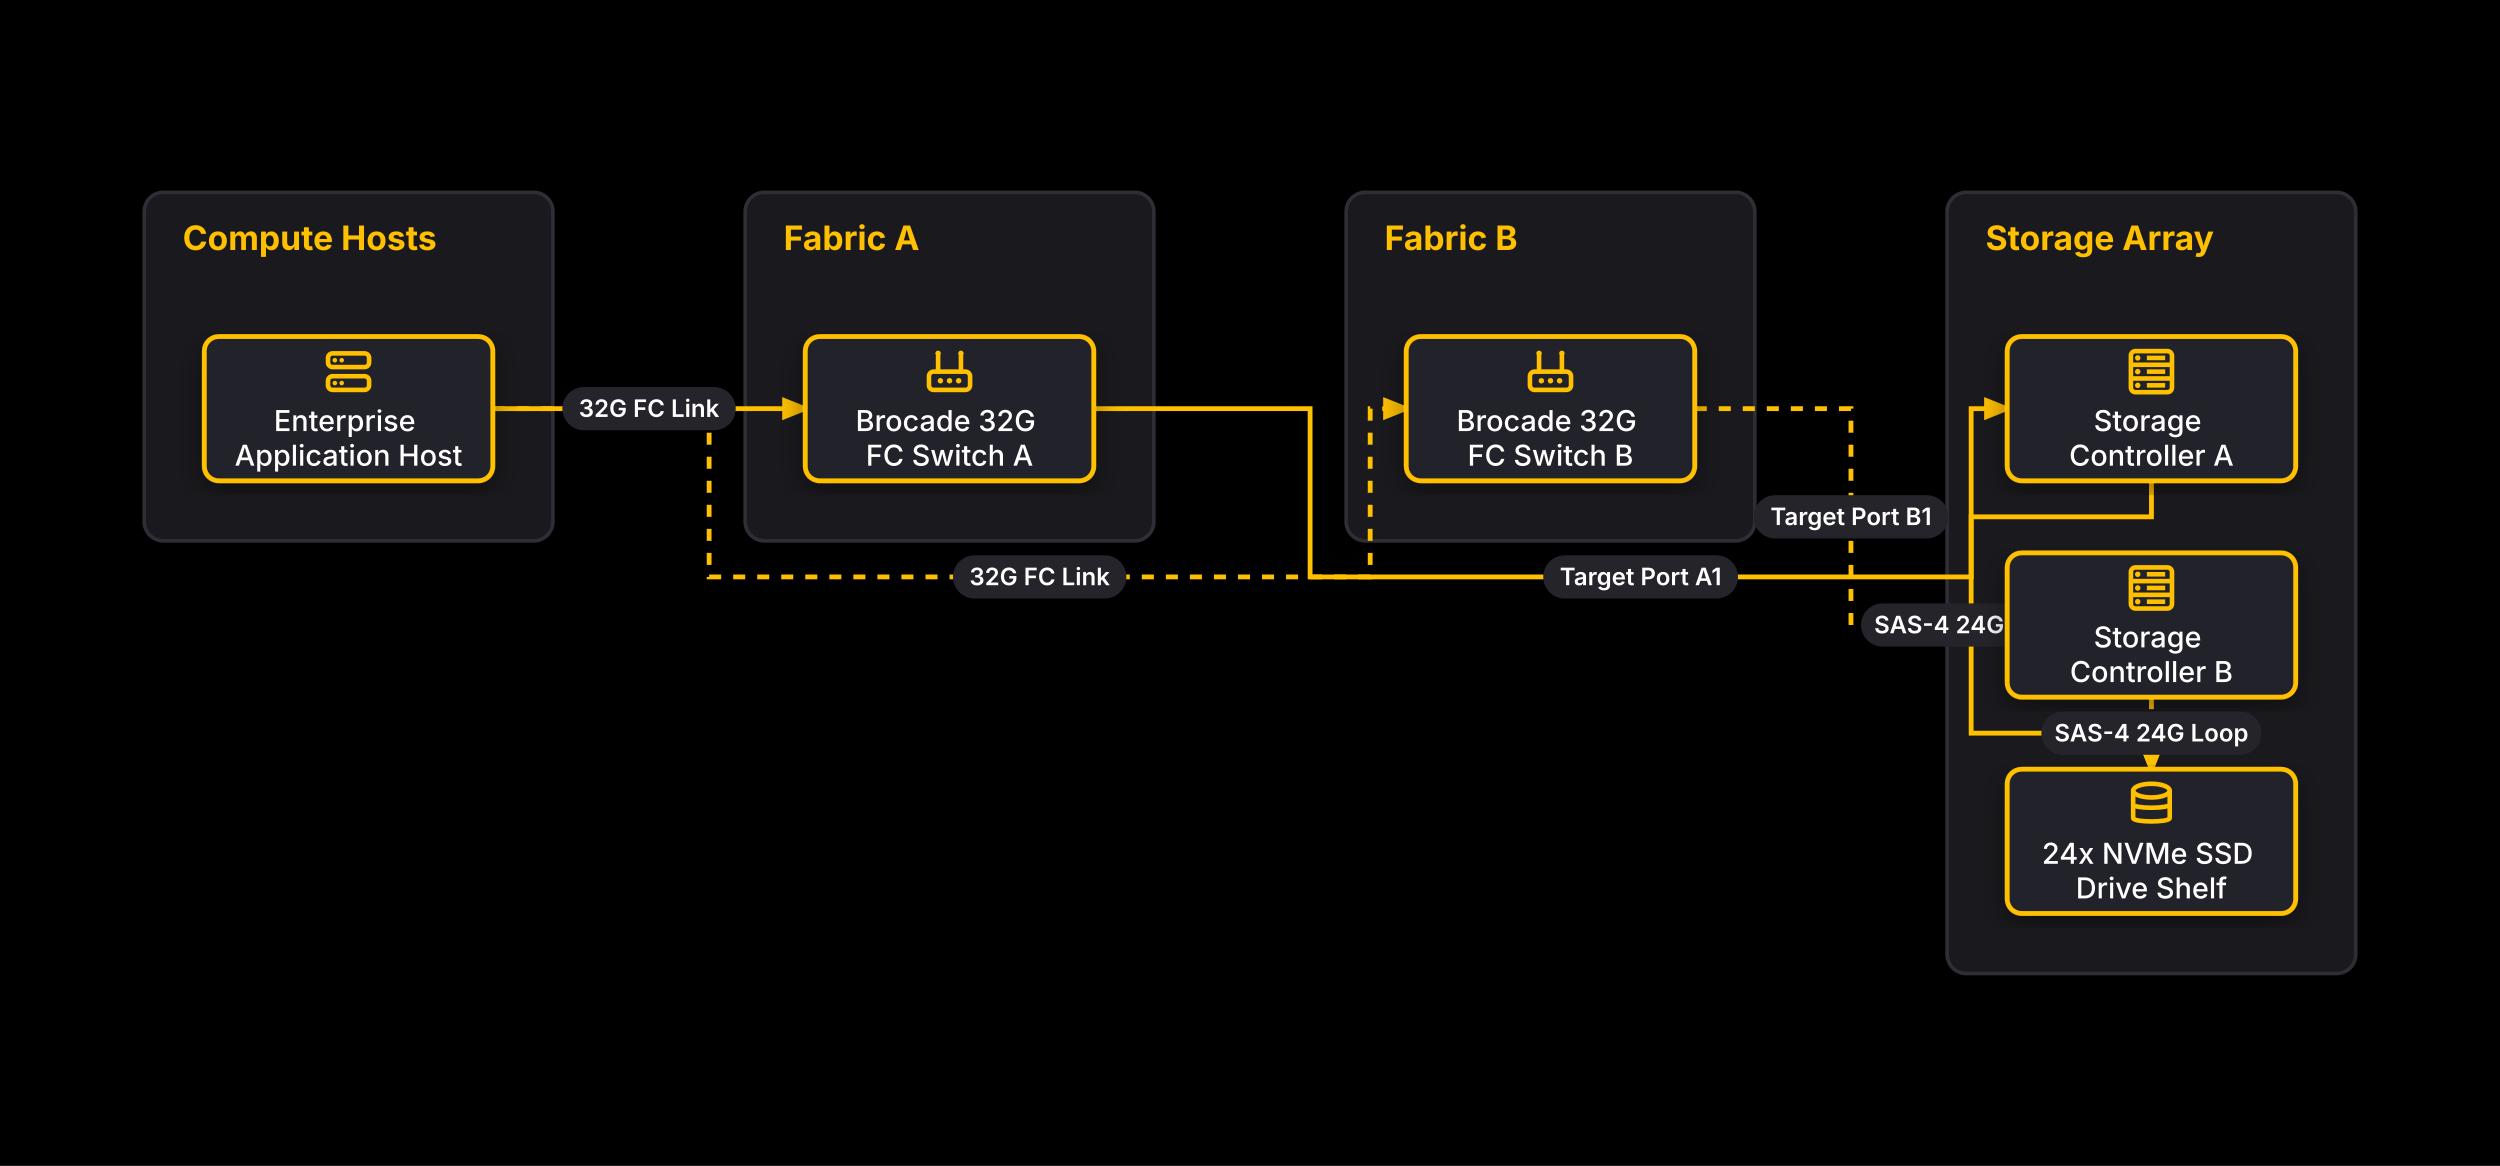
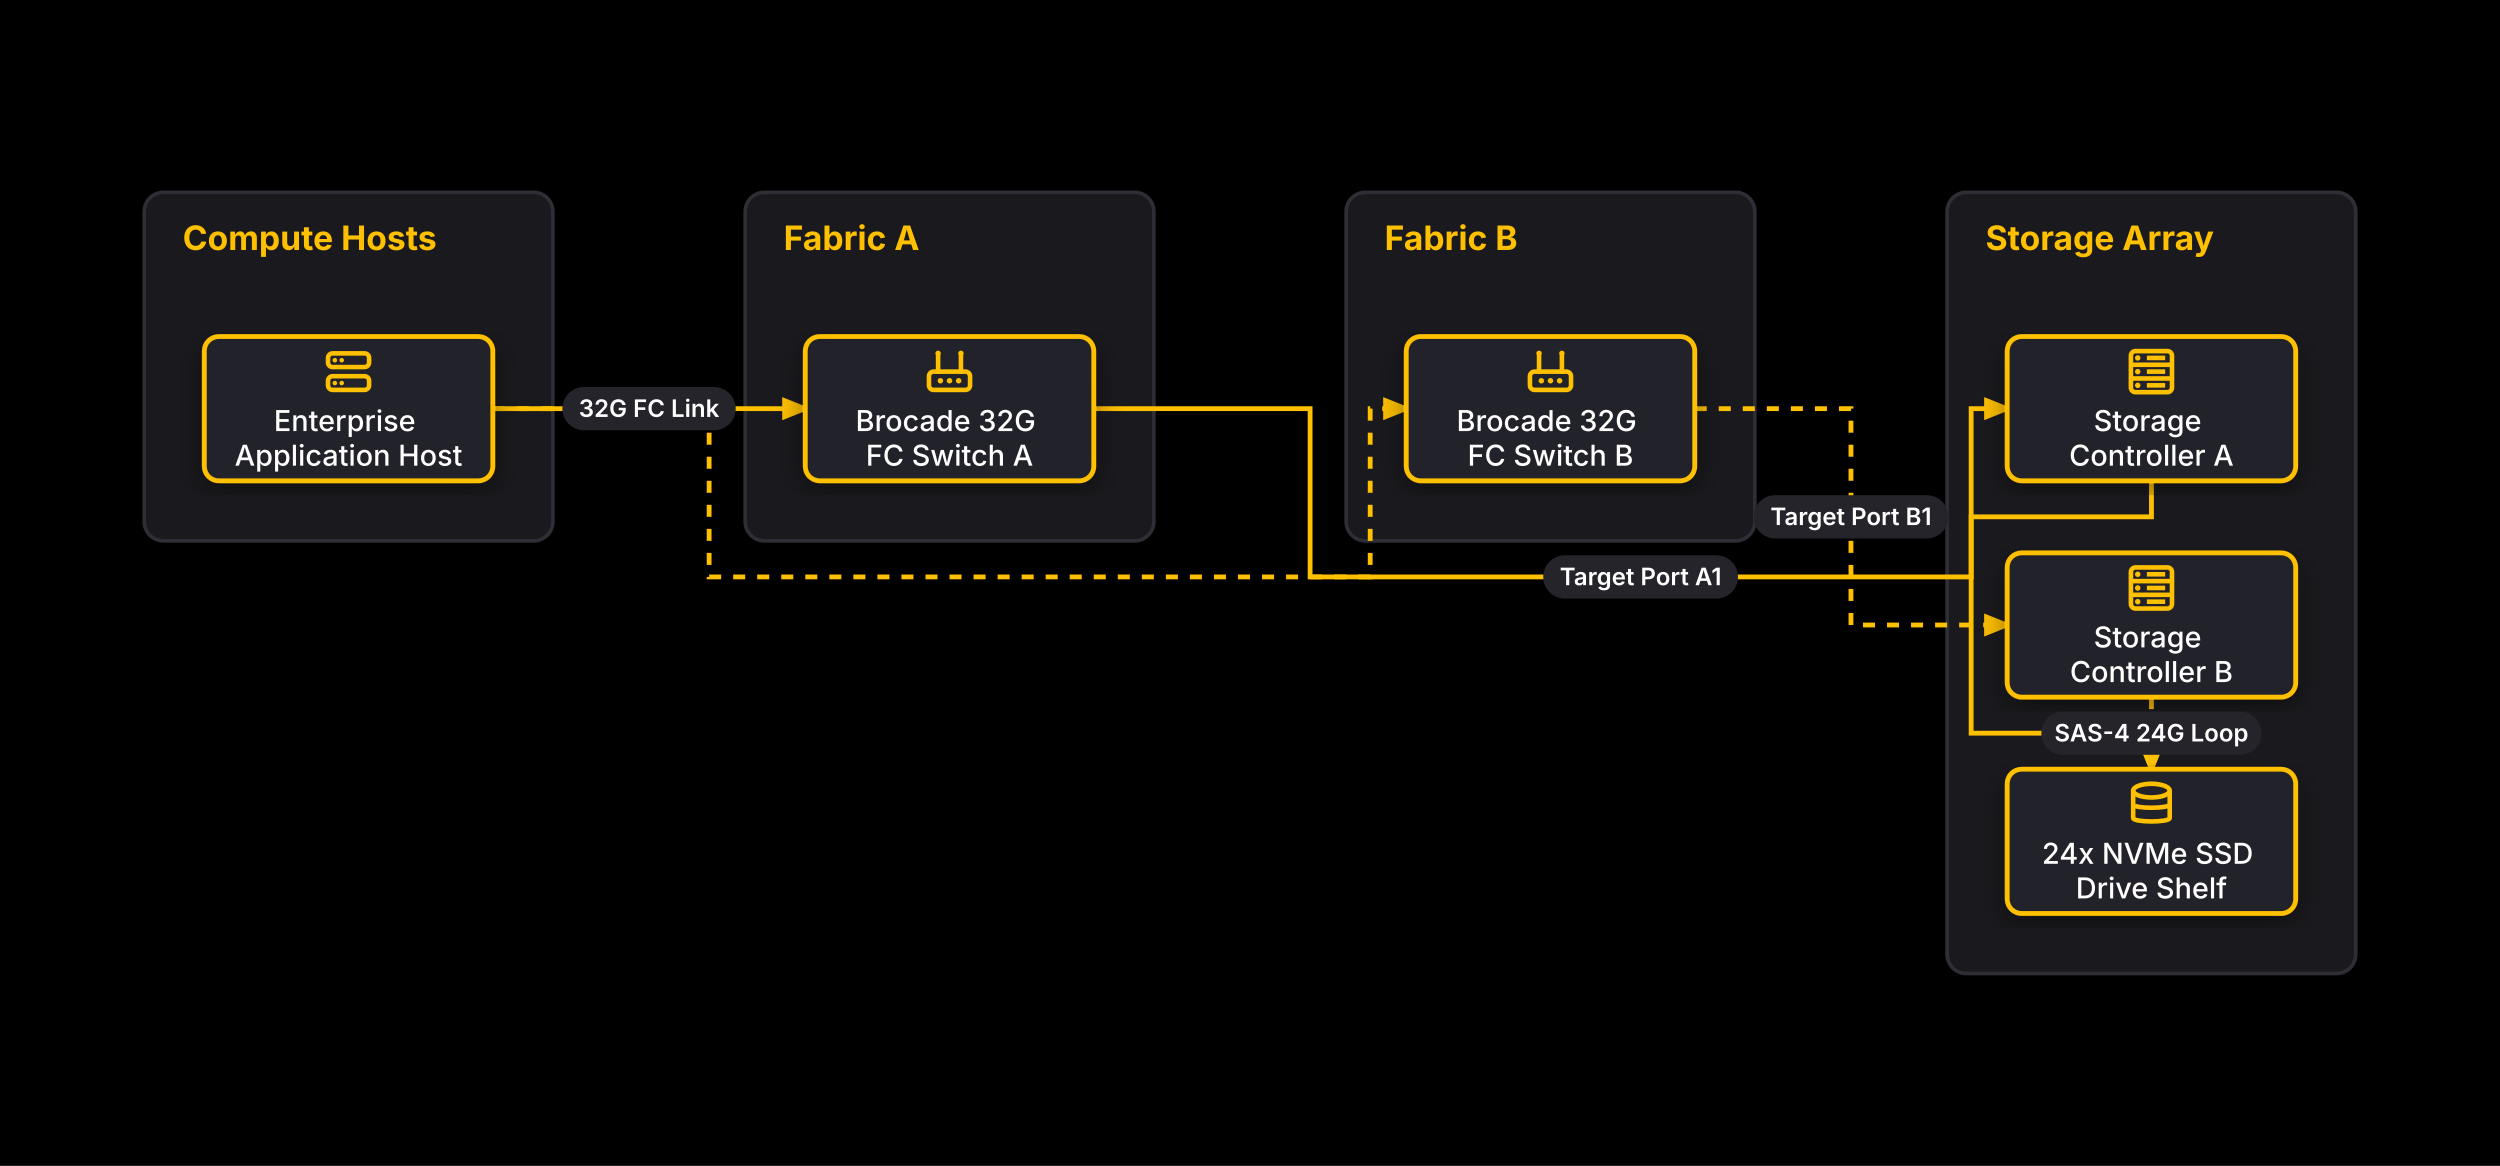
<svg xmlns="http://www.w3.org/2000/svg" viewBox="0 0 1040 485" width="1040" height="485">
  <defs>
    <marker id="arrow" viewBox="0 0 10 10" refX="8" refY="5" markerWidth="6" markerHeight="6" orient="auto-start-reverse">
      <path d="M 0 1 L 10 5 L 0 9 z" fill="#FFC000" />
    </marker>
    <marker id="arrow-tail" viewBox="0 0 10 10" refX="2" refY="5" markerWidth="6" markerHeight="6" orient="auto">
      <path d="M 10 1 L 0 5 L 10 9 z" fill="#FFC000" />
    </marker>
    <filter id="shadow" x="-10%" y="-10%" width="120%" height="120%">
      <feDropShadow dx="0" dy="4" stdDeviation="6" flood-color="#000000" flood-opacity="0.4" />
    </filter>
  </defs>
  <rect width="100%" height="100%" fill="#000000" />
  <g id="group_1">
    <rect x="60.0" y="80.0" width="170.0" height="145.0" rx="8" fill="#1A1A1E" stroke="#2E2E36" stroke-width="1.5" />
    <text x="76" y="104" fill="#FFC000" font-family="Inter, -apple-system, BlinkMacSystemFont, 'Segoe UI', Roboto, sans-serif" font-size="14" font-weight="700" text-anchor="start">Compute Hosts</text>
  </g>
  <g id="group_2">
    <rect x="310.0" y="80.0" width="170.0" height="145.0" rx="8" fill="#1A1A1E" stroke="#2E2E36" stroke-width="1.5" />
    <text x="326" y="104" fill="#FFC000" font-family="Inter, -apple-system, BlinkMacSystemFont, 'Segoe UI', Roboto, sans-serif" font-size="14" font-weight="700" text-anchor="start">Fabric A</text>
  </g>
  <g id="group_3">
    <rect x="560.0" y="80.0" width="170.0" height="145.0" rx="8" fill="#1A1A1E" stroke="#2E2E36" stroke-width="1.5" />
    <text x="576" y="104" fill="#FFC000" font-family="Inter, -apple-system, BlinkMacSystemFont, 'Segoe UI', Roboto, sans-serif" font-size="14" font-weight="700" text-anchor="start">Fabric B</text>
  </g>
  <g id="group_4">
    <rect x="810.0" y="80.0" width="170.0" height="325.0" rx="8" fill="#1A1A1E" stroke="#2E2E36" stroke-width="1.5" />
    <text x="826" y="104" fill="#FFC000" font-family="Inter, -apple-system, BlinkMacSystemFont, 'Segoe UI', Roboto, sans-serif" font-size="14" font-weight="700" text-anchor="start">Storage Array</text>
  </g>
  <path d="M 205.0 170.0 L 335.0 170.0" fill="none" stroke="#FFC000" stroke-width="2" marker-end="url(#arrow)" />
  <path d="M 205.0 170.0 L 295.0 170.0 L 295.0 240.0 L 570.0 240.0 L 570.0 170.0 L 585.0 170.0" fill="none" stroke="#FFC000" stroke-width="2" stroke-dasharray="5,5" marker-end="url(#arrow)" />
  <path d="M 455.0 170.0 L 545.0 170.0 L 545.0 240.0 L 820.0 240.0 L 820.0 170.0 L 835.0 170.0" fill="none" stroke="#FFC000" stroke-width="2" marker-end="url(#arrow)" />
  <path d="M 705.0 170.0 L 770.0 170.0 L 770.0 260.0 L 835.0 260.0" fill="none" stroke="#FFC000" stroke-width="2" stroke-dasharray="5,5" marker-end="url(#arrow)" />
  <path d="M 895.0 200.0 L 895.0 215.0 L 820.0 215.0 L 820.0 305.0 L 895.0 305.0 L 895.0 320.0" fill="none" stroke="#FFC000" stroke-width="2" marker-end="url(#arrow)" />
  <path d="M 895.0 290.0 L 895.0 320.0" fill="none" stroke="#FFC000" stroke-width="2" stroke-dasharray="5,5" marker-end="url(#arrow)" />
  <g class="badge">
    <rect x="233.934" y="161.0" width="72.133" height="18.0" rx="9.0" fill="#24242A" />
    <text x="270" y="173.44" fill="#FFFFFF" font-family="Inter, -apple-system, BlinkMacSystemFont, 'Segoe UI', Roboto, sans-serif" font-size="10" font-weight="600" text-anchor="middle">32G FC Link</text>
  </g>
  <g class="badge">
-     <rect x="396.434" y="231.0" width="72.133" height="18.0" rx="9.0" fill="#24242A" />
-     <text x="432.5" y="243.44" fill="#FFFFFF" font-family="Inter, -apple-system, BlinkMacSystemFont, 'Segoe UI', Roboto, sans-serif" font-size="10" font-weight="600" text-anchor="middle">32G FC Link</text>
-   </g>
-   <g class="badge">
    <rect x="641.985" y="231.0" width="81.029" height="18.0" rx="9.0" fill="#24242A" />
    <text x="682.5" y="243.44" fill="#FFFFFF" font-family="Inter, -apple-system, BlinkMacSystemFont, 'Segoe UI', Roboto, sans-serif" font-size="10" font-weight="600" text-anchor="middle">Target Port A1</text>
  </g>
  <g class="badge">
    <rect x="729.485" y="206.0" width="81.029" height="18.0" rx="9.0" fill="#24242A" />
    <text x="770" y="218.44" fill="#FFFFFF" font-family="Inter, -apple-system, BlinkMacSystemFont, 'Segoe UI', Roboto, sans-serif" font-size="10" font-weight="600" text-anchor="middle">Target Port B1</text>
-   </g>
-   <g class="badge">
-     <rect x="774.197" y="251.0" width="91.605" height="18.0" rx="9.0" fill="#24242A" />
-     <text x="820" y="263.44" fill="#FFFFFF" font-family="Inter, -apple-system, BlinkMacSystemFont, 'Segoe UI', Roboto, sans-serif" font-size="10" font-weight="600" text-anchor="middle">SAS-4 24G Loop</text>
  </g>
  <g class="badge">
    <rect x="849.197" y="296.0" width="91.605" height="18.0" rx="9.0" fill="#24242A" />
    <text x="895" y="308.44" fill="#FFFFFF" font-family="Inter, -apple-system, BlinkMacSystemFont, 'Segoe UI', Roboto, sans-serif" font-size="10" font-weight="600" text-anchor="middle">SAS-4 24G Loop</text>
  </g>
  <g id="host_app" filter="url(#shadow)">
    <rect x="85.0" y="140.0" width="120.0" height="60.0" rx="6.0" fill="#24242A" stroke="#FFC000" stroke-width="2.0" />
    <g class="icon icon-server" transform="translate(133.6, 143.2) scale(0.95)">
      <rect x="3" y="4" width="18" height="6" rx="2" fill="none" stroke="#FFC000" stroke-width="2.0" />
      <rect x="3" y="14" width="18" height="6" rx="2" fill="none" stroke="#FFC000" stroke-width="2.0" />
      <circle cx="6" cy="7" r="1" fill="#FFC000" />
      <circle cx="9" cy="7" r="1" fill="#FFC000" />
      <circle cx="6" cy="17" r="1" fill="#FFC000" />
      <circle cx="9" cy="17" r="1" fill="#FFC000" />
    </g>
    <text x="145" y="179.33" text-anchor="middle" fill="#FFFFFF" font-family="Inter, -apple-system, BlinkMacSystemFont, 'Segoe UI', Roboto, sans-serif" font-size="12" font-weight="500">
      <tspan x="145" dy="0">Enterprise</tspan>
      <tspan x="145" dy="14.4">Application Host</tspan>
    </text>
  </g>
  <g id="fc_switch_a" filter="url(#shadow)">
    <rect x="335.0" y="140.0" width="120.0" height="60.0" rx="6.0" fill="#24242A" stroke="#FFC000" stroke-width="2.0" />
    <g class="icon icon-router" transform="translate(383.6, 143.2) scale(0.95)">
      <rect x="3" y="12" width="18" height="8" rx="2" fill="none" stroke="#FFC000" stroke-width="2.0" />
      <line x1="7" y1="12" x2="7" y2="5" stroke="#FFC000" stroke-width="2.0" stroke-linecap="round" />
      <line x1="17" y1="12" x2="17" y2="5" stroke="#FFC000" stroke-width="2.0" stroke-linecap="round" />
      <circle cx="7" cy="4" r="1.2" fill="#FFC000" />
      <circle cx="17" cy="4" r="1.2" fill="#FFC000" />
      <circle cx="8" cy="16" r="1.2" fill="#FFC000" />
      <circle cx="12" cy="16" r="1.2" fill="#FFC000" />
      <circle cx="16" cy="16" r="1.2" fill="#FFC000" />
    </g>
    <text x="395" y="179.33" text-anchor="middle" fill="#FFFFFF" font-family="Inter, -apple-system, BlinkMacSystemFont, 'Segoe UI', Roboto, sans-serif" font-size="12" font-weight="500">
      <tspan x="395" dy="0">Brocade 32G</tspan>
      <tspan x="395" dy="14.4">FC Switch A</tspan>
    </text>
  </g>
  <g id="fc_switch_b" filter="url(#shadow)">
    <rect x="585.0" y="140.0" width="120.0" height="60.0" rx="6.0" fill="#24242A" stroke="#FFC000" stroke-width="2.0" />
    <g class="icon icon-router" transform="translate(633.6, 143.2) scale(0.95)">
      <rect x="3" y="12" width="18" height="8" rx="2" fill="none" stroke="#FFC000" stroke-width="2.0" />
      <line x1="7" y1="12" x2="7" y2="5" stroke="#FFC000" stroke-width="2.0" stroke-linecap="round" />
      <line x1="17" y1="12" x2="17" y2="5" stroke="#FFC000" stroke-width="2.0" stroke-linecap="round" />
      <circle cx="7" cy="4" r="1.2" fill="#FFC000" />
      <circle cx="17" cy="4" r="1.2" fill="#FFC000" />
      <circle cx="8" cy="16" r="1.2" fill="#FFC000" />
      <circle cx="12" cy="16" r="1.2" fill="#FFC000" />
      <circle cx="16" cy="16" r="1.2" fill="#FFC000" />
    </g>
    <text x="645" y="179.33" text-anchor="middle" fill="#FFFFFF" font-family="Inter, -apple-system, BlinkMacSystemFont, 'Segoe UI', Roboto, sans-serif" font-size="12" font-weight="500">
      <tspan x="645" dy="0">Brocade 32G</tspan>
      <tspan x="645" dy="14.4">FC Switch B</tspan>
    </text>
  </g>
  <g id="ctrl_a" filter="url(#shadow)">
    <rect x="835.0" y="140.0" width="120.0" height="60.0" rx="6.0" fill="#24242A" stroke="#FFC000" stroke-width="2.0" />
    <g class="icon icon-storage_array" transform="translate(883.6, 143.2) scale(0.95)">
      <rect x="3" y="3" width="18" height="18" rx="2" fill="none" stroke="#FFC000" stroke-width="2.0" />
      <line x1="3" y1="9" x2="21" y2="9" stroke="#FFC000" stroke-width="2.0" />
      <line x1="3" y1="15" x2="21" y2="15" stroke="#FFC000" stroke-width="2.0" />
      <circle cx="6" cy="6" r="1.2" fill="#FFC000" />
      <circle cx="6" cy="12" r="1.2" fill="#FFC000" />
      <circle cx="6" cy="18" r="1.2" fill="#FFC000" />
      <line x1="10" y1="6" x2="18" y2="6" stroke="#FFC000" stroke-width="2.0" />
      <line x1="10" y1="12" x2="18" y2="12" stroke="#FFC000" stroke-width="2.0" />
      <line x1="10" y1="18" x2="18" y2="18" stroke="#FFC000" stroke-width="2.0" />
    </g>
    <text x="895" y="179.33" text-anchor="middle" fill="#FFFFFF" font-family="Inter, -apple-system, BlinkMacSystemFont, 'Segoe UI', Roboto, sans-serif" font-size="12" font-weight="500">
      <tspan x="895" dy="0">Storage</tspan>
      <tspan x="895" dy="14.4">Controller A</tspan>
    </text>
  </g>
  <g id="ctrl_b" filter="url(#shadow)">
    <rect x="835.0" y="230.0" width="120.0" height="60.0" rx="6.0" fill="#24242A" stroke="#FFC000" stroke-width="2.0" />
    <g class="icon icon-storage_array" transform="translate(883.6, 233.2) scale(0.95)">
      <rect x="3" y="3" width="18" height="18" rx="2" fill="none" stroke="#FFC000" stroke-width="2.0" />
      <line x1="3" y1="9" x2="21" y2="9" stroke="#FFC000" stroke-width="2.0" />
      <line x1="3" y1="15" x2="21" y2="15" stroke="#FFC000" stroke-width="2.0" />
      <circle cx="6" cy="6" r="1.2" fill="#FFC000" />
      <circle cx="6" cy="12" r="1.2" fill="#FFC000" />
      <circle cx="6" cy="18" r="1.2" fill="#FFC000" />
      <line x1="10" y1="6" x2="18" y2="6" stroke="#FFC000" stroke-width="2.0" />
      <line x1="10" y1="12" x2="18" y2="12" stroke="#FFC000" stroke-width="2.0" />
      <line x1="10" y1="18" x2="18" y2="18" stroke="#FFC000" stroke-width="2.0" />
    </g>
    <text x="895" y="269.33" text-anchor="middle" fill="#FFFFFF" font-family="Inter, -apple-system, BlinkMacSystemFont, 'Segoe UI', Roboto, sans-serif" font-size="12" font-weight="500">
      <tspan x="895" dy="0">Storage</tspan>
      <tspan x="895" dy="14.4">Controller B</tspan>
    </text>
  </g>
  <g id="disk_shelf" filter="url(#shadow)">
    <rect x="835.0" y="320.0" width="120.0" height="60.0" rx="6.0" fill="#24242A" stroke="#FFC000" stroke-width="2.0" />
    <g class="icon icon-storage" transform="translate(883.6, 323.2) scale(0.95)">
      <ellipse cx="12" cy="6" rx="8" ry="3" fill="none" stroke="#FFC000" stroke-width="2.0" />
      <path d="M 4 6 V 18 C 4 20 20 20 20 18 V 6" fill="none" stroke="#FFC000" stroke-width="2.0" />
      <path d="M 4 12 C 4 14 20 14 20 12" fill="none" stroke="#FFC000" stroke-width="2.0" />
    </g>
    <text x="895" y="359.33" text-anchor="middle" fill="#FFFFFF" font-family="Inter, -apple-system, BlinkMacSystemFont, 'Segoe UI', Roboto, sans-serif" font-size="12" font-weight="500">
      <tspan x="895" dy="0">24x NVMe SSD</tspan>
      <tspan x="895" dy="14.4">Drive Shelf</tspan>
    </text>
  </g>
</svg>
